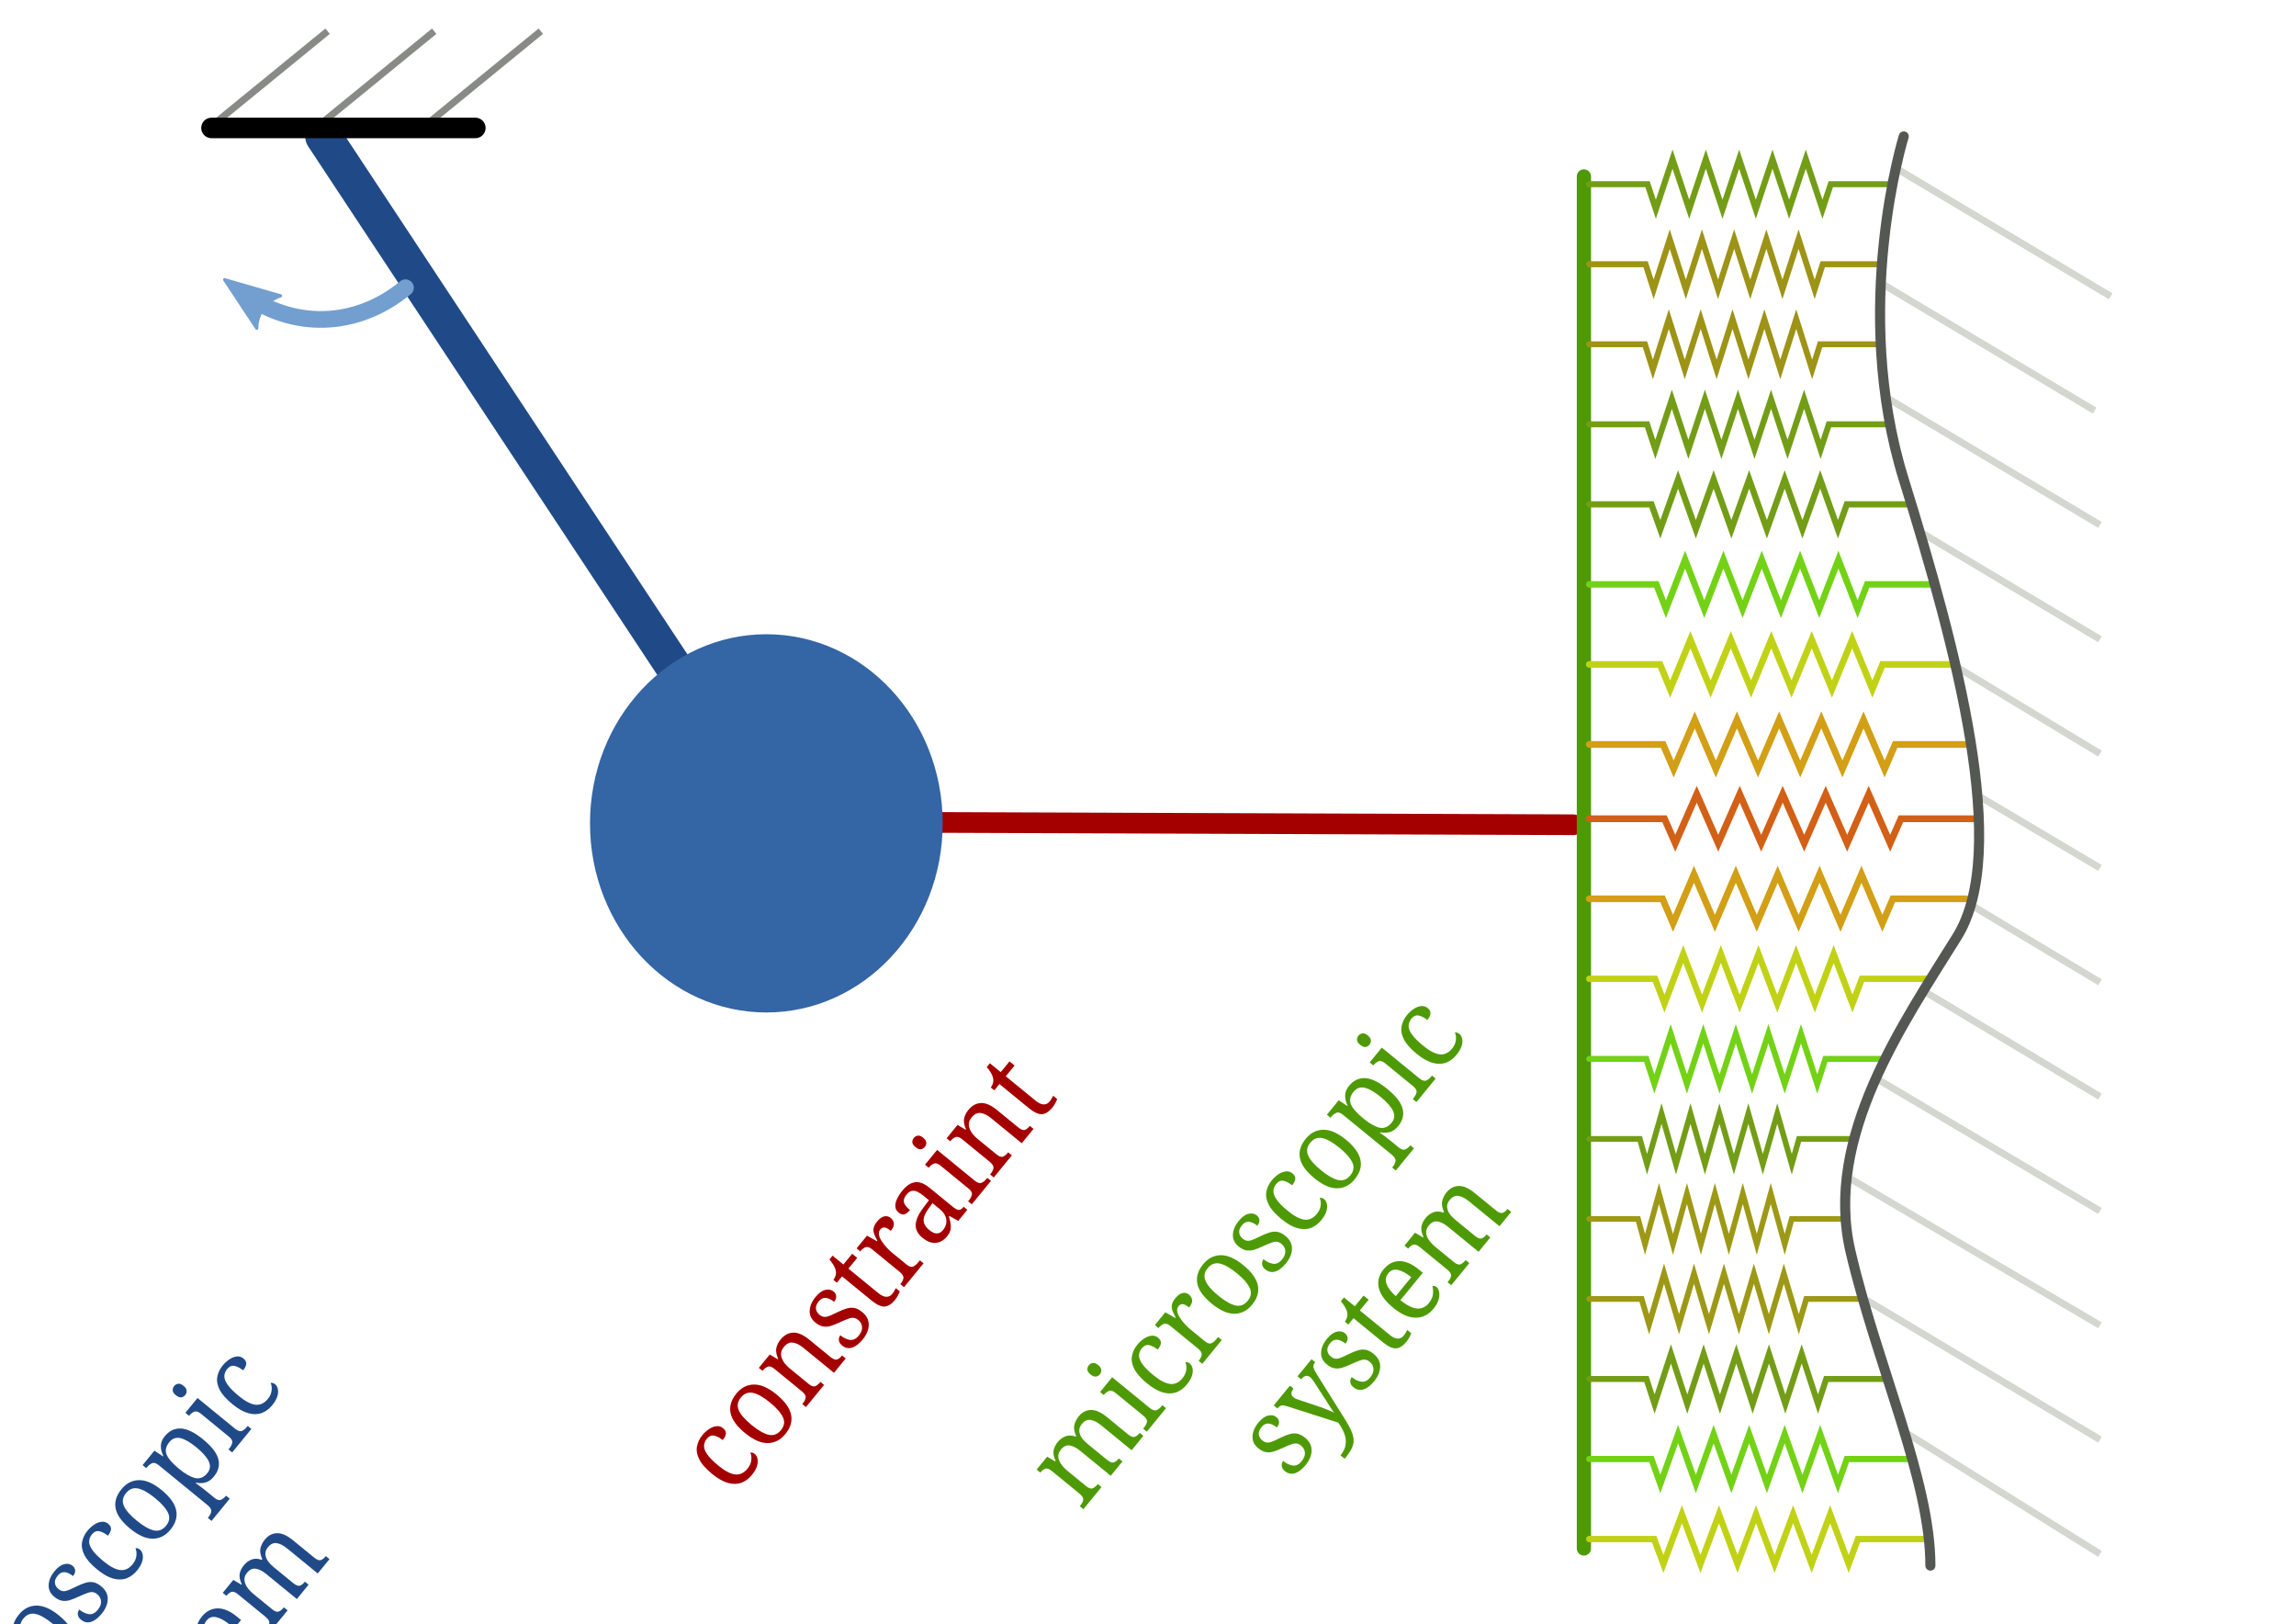
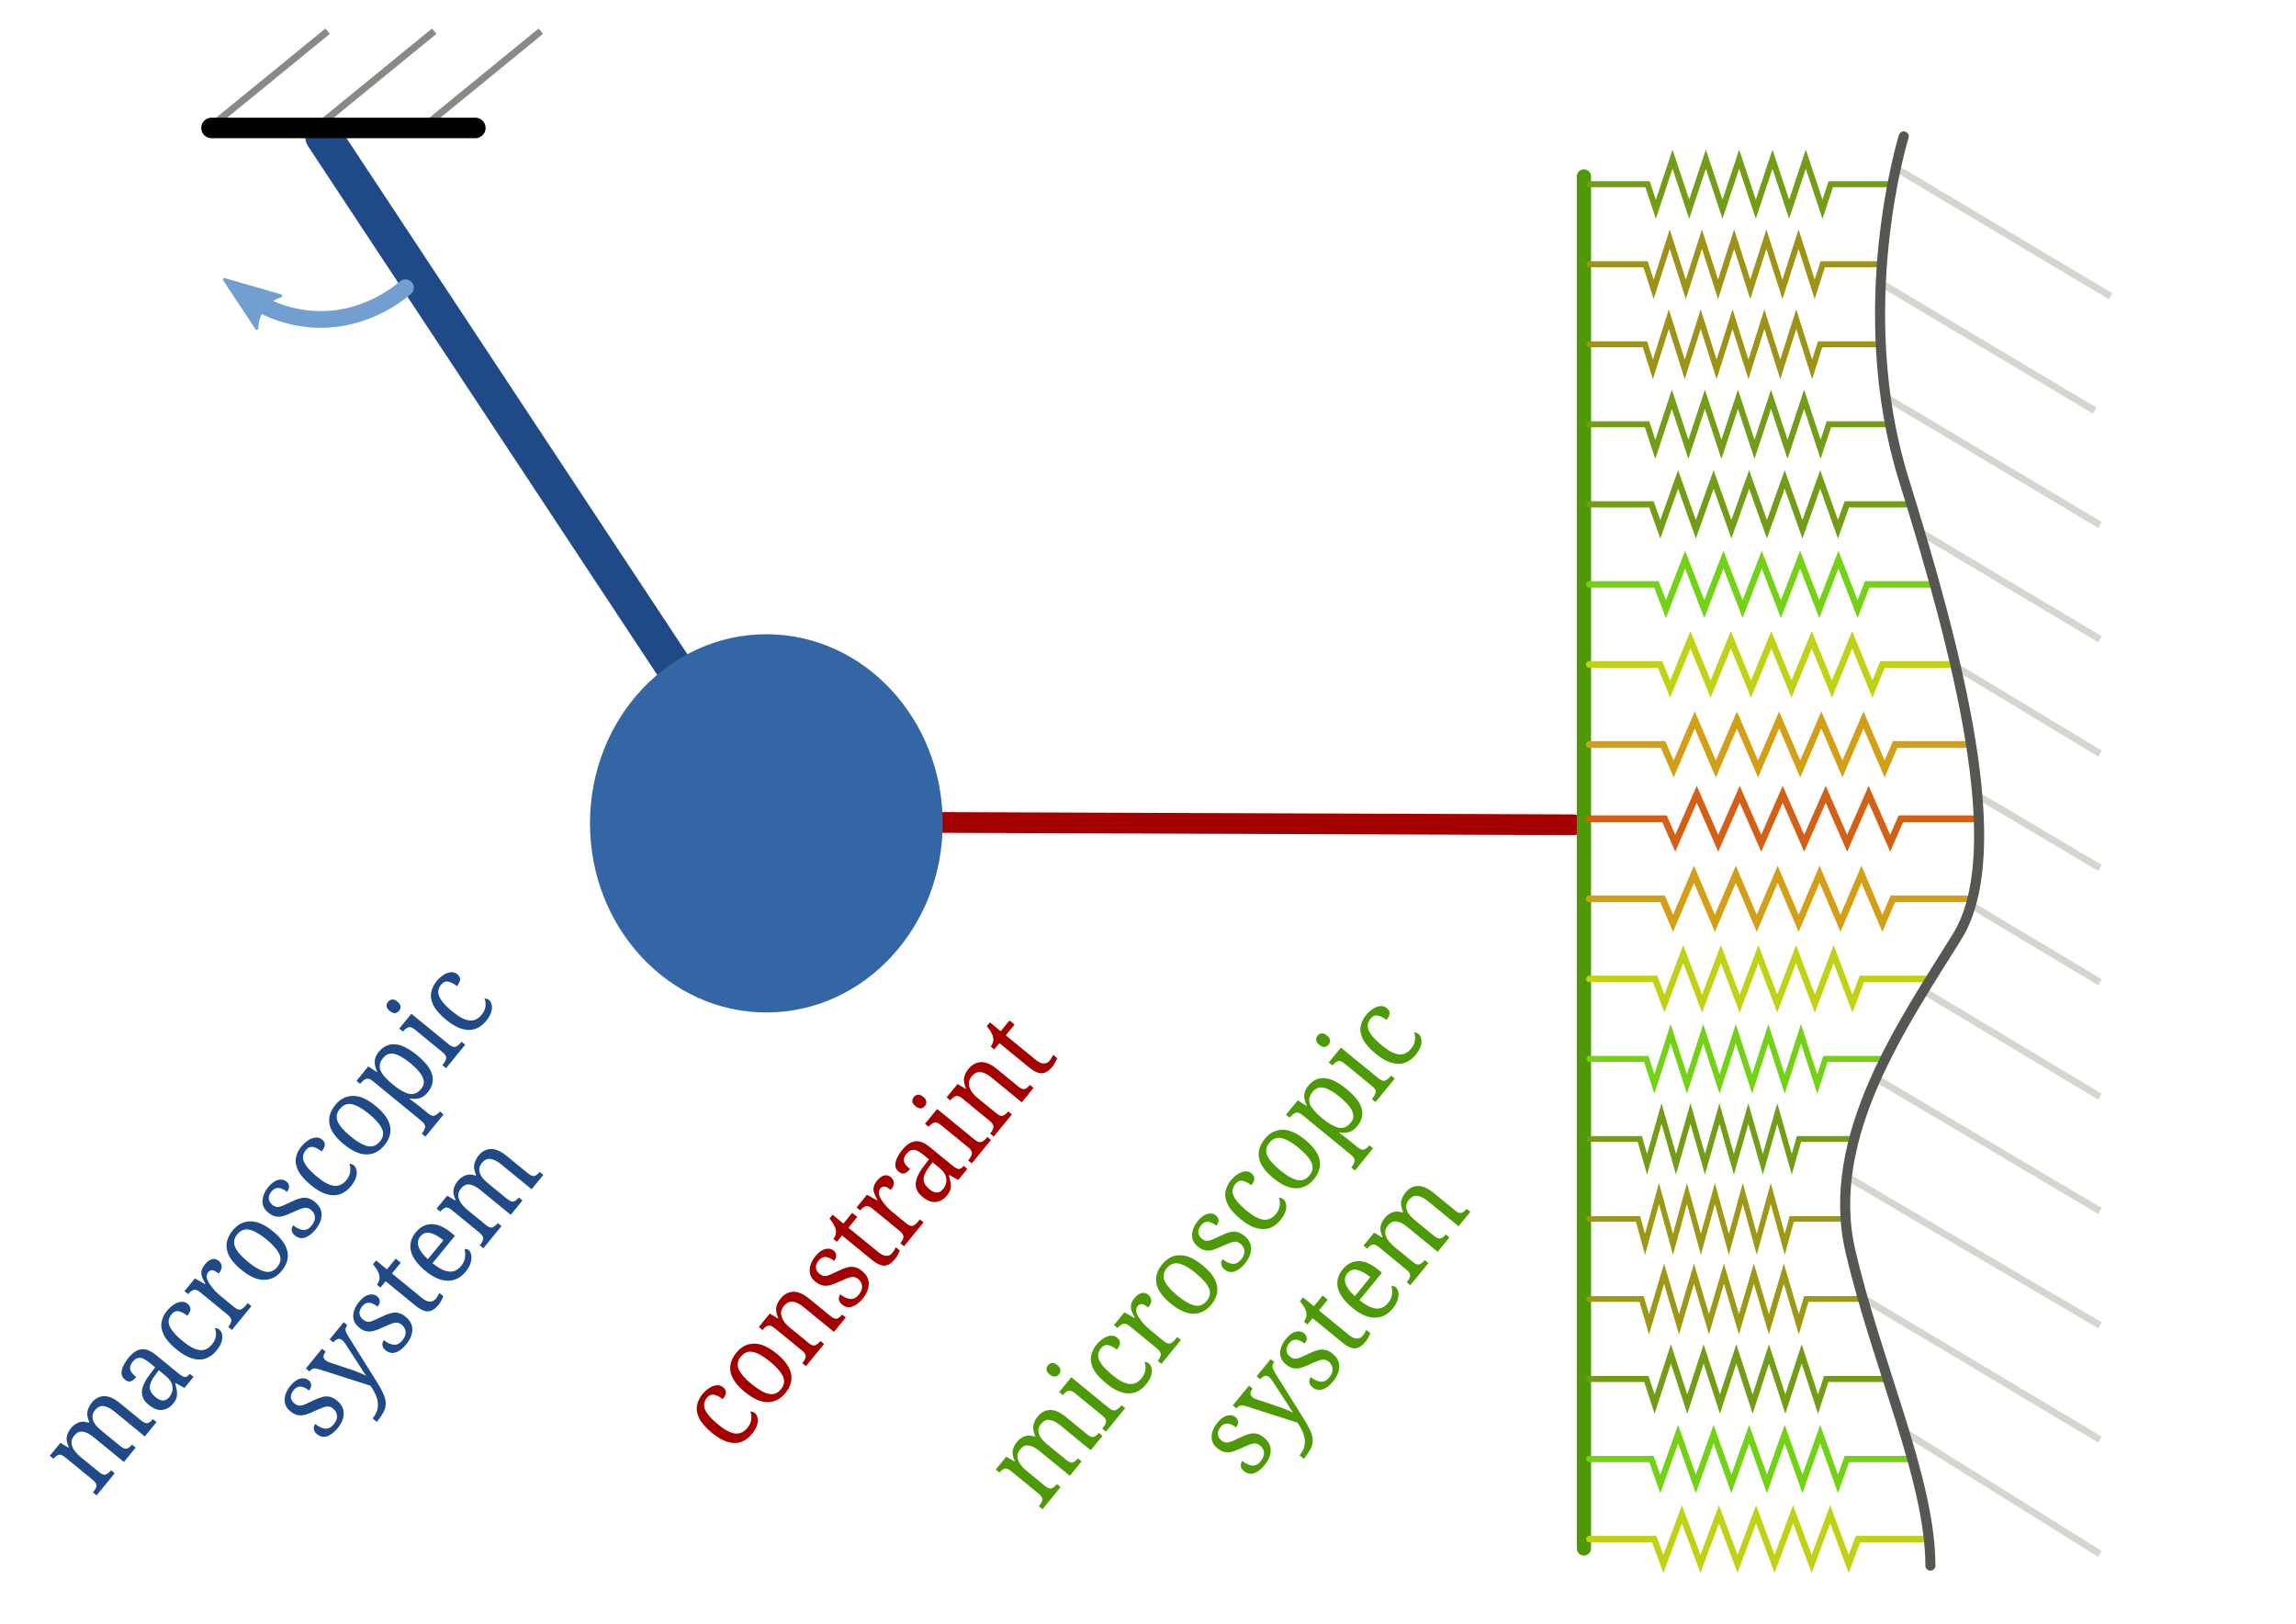
<svg xmlns="http://www.w3.org/2000/svg" width="297mm" height="210mm" viewBox="0 0 297 210" version="1.1" id="svg8">
  <defs id="defs2">
    <marker orient="auto" refY="0.0" refX="0.0" id="marker17606" style="overflow:visible;">
      <path id="path17604" style="fill-rule:evenodd;stroke-width:0.625;stroke-linejoin:round;stroke:#000000;stroke-opacity:1;fill:#000000;fill-opacity:1" d="M 8.719,4.034 L -2.207,0.016 L 8.719,-4.002 C 6.973,-1.63 6.983,1.616 8.719,4.034 z " transform="scale(0.6) rotate(180) translate(0,0)" />
    </marker>
    <marker orient="auto" refY="0.0" refX="0.0" id="marker17522" style="overflow:visible;">
      <path id="path17520" d="M 0.0,0.0 L 5.0,-5.0 L -12.5,0.0 L 5.0,5.0 L 0.0,0.0 z " style="fill-rule:evenodd;stroke:#000000;stroke-width:1pt;stroke-opacity:1;fill:#000000;fill-opacity:1" transform="scale(0.4) rotate(180) translate(10,0)" />
    </marker>
    <marker style="overflow:visible;" id="Arrow2Send" refX="0.0" refY="0.0" orient="auto">
      <path transform="scale(0.3) rotate(180) translate(-2.3,0)" d="M 8.719,4.034 L -2.207,0.016 L 8.719,-4.002 C 6.973,-1.63 6.983,1.616 8.719,4.034 z " style="fill-rule:evenodd;stroke-width:0.625;stroke-linejoin:round;stroke:#729fcf;stroke-opacity:1;fill:#729fcf;fill-opacity:1" id="path10745" />
    </marker>
    <marker style="overflow:visible;" id="marker15966" refX="0.0" refY="0.0" orient="auto">
      <path transform="scale(0.2) rotate(180) translate(6,0)" style="fill-rule:evenodd;stroke:#c4c8c0;stroke-width:1pt;stroke-opacity:1;fill:#c4c8c0;fill-opacity:1" d="M 0.0,0.0 L 5.0,-5.0 L -12.5,0.0 L 5.0,5.0 L 0.0,0.0 z " id="path15964" />
    </marker>
    <marker style="overflow:visible;" id="marker15936" refX="0.0" refY="0.0" orient="auto">
      <path transform="scale(0.2) rotate(180) translate(6,0)" style="fill-rule:evenodd;stroke:#c4c8c0;stroke-width:1pt;stroke-opacity:1;fill:#c4c8c0;fill-opacity:1" d="M 0.0,0.0 L 5.0,-5.0 L -12.5,0.0 L 5.0,5.0 L 0.0,0.0 z " id="path15934" />
    </marker>
    <marker style="overflow:visible;" id="marker15908" refX="0.0" refY="0.0" orient="auto">
      <path transform="scale(0.2) rotate(180) translate(6,0)" style="fill-rule:evenodd;stroke:#c4c8c0;stroke-width:1pt;stroke-opacity:1;fill:#c4c8c0;fill-opacity:1" d="M 0.0,0.0 L 5.0,-5.0 L -12.5,0.0 L 5.0,5.0 L 0.0,0.0 z " id="path15906" />
    </marker>
    <marker style="overflow:visible;" id="marker15882" refX="0.0" refY="0.0" orient="auto">
      <path transform="scale(0.2) rotate(180) translate(6,0)" style="fill-rule:evenodd;stroke:#c4c8c0;stroke-width:1pt;stroke-opacity:1;fill:#c4c8c0;fill-opacity:1" d="M 0.0,0.0 L 5.0,-5.0 L -12.5,0.0 L 5.0,5.0 L 0.0,0.0 z " id="path15880" />
    </marker>
    <marker style="overflow:visible;" id="Arrow2Mend" refX="0.0" refY="0.0" orient="auto">
      <path transform="scale(0.6) rotate(180) translate(0,0)" d="M 8.719,4.034 L -2.207,0.016 L 8.719,-4.002 C 6.973,-1.63 6.983,1.616 8.719,4.034 z " style="fill-rule:evenodd;stroke-width:0.625;stroke-linejoin:round;stroke:#c4c8c0;stroke-opacity:1;fill:#c4c8c0;fill-opacity:1" id="path10739" />
    </marker>
    <marker style="overflow:visible;" id="Arrow1Send" refX="0.0" refY="0.0" orient="auto">
      <path transform="scale(0.2) rotate(180) translate(6,0)" style="fill-rule:evenodd;stroke:#c4c8c0;stroke-width:1pt;stroke-opacity:1;fill:#c4c8c0;fill-opacity:1" d="M 0.0,0.0 L 5.0,-5.0 L -12.5,0.0 L 5.0,5.0 L 0.0,0.0 z " id="path10727" />
    </marker>
    <marker style="overflow:visible" id="Arrow1Lstart" refX="0.0" refY="0.0" orient="auto">
      <path transform="scale(0.8) translate(12.5,0)" style="fill-rule:evenodd;stroke:#c4c8c0;stroke-width:1pt;stroke-opacity:1;fill:#c4c8c0;fill-opacity:1" d="M 0.0,0.0 L 5.0,-5.0 L -12.5,0.0 L 5.0,5.0 L 0.0,0.0 z " id="path10712" />
    </marker>
    <marker orient="auto" refY="0.0" refX="0.0" id="Arrow2Mstart" style="overflow:visible">
      <path id="path10736" style="fill-rule:evenodd;stroke-width:0.625;stroke-linejoin:round;stroke:#888a85;stroke-opacity:1;fill:#888a85;fill-opacity:1" d="M 8.719,4.034 L -2.207,0.016 L 8.719,-4.002 C 6.973,-1.63 6.983,1.616 8.719,4.034 z " transform="scale(0.6) translate(0,0)" />
    </marker>
  </defs>
  <g transform="translate(0,-87)" id="layer1">
    <path id="path817" d="M 100.453,193.368 41.842,104.644" style="fill:none;stroke:#204a87;stroke-width:4.723;stroke-linecap:round;stroke-linejoin:miter;stroke-miterlimit:4;stroke-dasharray:none;stroke-opacity:1" />
    <path id="path867" d="m 121.139,193.368 82.369,0.3" style="fill:none;stroke:#a40000;stroke-width:2.676;stroke-linecap:round;stroke-linejoin:miter;stroke-miterlimit:4;stroke-dasharray:none;stroke-opacity:1" />
    <ellipse cy="193.488" cx="99.13" id="path815" style="opacity:1;fill:#3465a4;stroke-width:0.357" rx="22.811" ry="24.459" />
    <path id="path865" d="M 204.888,109.82 V 287.268" style="fill:#73d216;stroke:#4e9a06;stroke-width:1.842;stroke-linecap:round;stroke-linejoin:miter;stroke-miterlimit:4;stroke-dasharray:none;stroke-opacity:1" />
    <path id="path1392" d="m 205.574,110.824 h 7.543 l 1.078,3.24 2.155,-6.481 2.155,6.481 2.155,-6.481 2.155,6.481 2.155,-6.481 2.155,6.481 2.155,-6.481 2.155,6.481 2.155,-6.481 2.155,6.481 1.078,-3.24 h 7.543" style="fill:none;stroke:#739d16;stroke-width:0.781;stroke-linecap:round;stroke-linejoin:miter;stroke-miterlimit:4;stroke-dasharray:none;stroke-opacity:1" />
    <path style="fill:none;stroke:#9d9316;stroke-width:0.769;stroke-linecap:round;stroke-linejoin:miter;stroke-miterlimit:4;stroke-dasharray:none;stroke-opacity:1" d="m 205.573,121.175 h 7.292 l 1.042,3.25 2.083,-6.499 2.083,6.499 2.083,-6.499 2.083,6.499 2.083,-6.499 2.083,6.499 2.083,-6.499 2.083,6.499 2.083,-6.499 2.083,6.499 1.042,-3.25 h 7.292" id="path1406" />
    <path style="fill:none;stroke:#9d9316;stroke-width:0.765;stroke-linecap:round;stroke-linejoin:miter;stroke-miterlimit:4;stroke-dasharray:none;stroke-opacity:1" d="m 205.572,131.526 h 7.209 l 1.03,3.253 2.06,-6.505 2.06,6.505 2.06,-6.505 2.06,6.505 2.06,-6.505 2.06,6.505 2.06,-6.505 2.06,6.505 2.06,-6.505 2.06,6.505 1.03,-3.253 h 7.209" id="path1408" />
    <path id="path1410" d="m 205.574,141.878 h 7.483 l 1.069,3.243 2.138,-6.485 2.138,6.485 2.138,-6.485 2.138,6.485 2.138,-6.485 2.138,6.485 2.138,-6.485 2.138,6.485 2.138,-6.485 2.138,6.485 1.069,-3.243 h 7.483" style="fill:none;stroke:#739d16;stroke-width:0.778;stroke-linecap:round;stroke-linejoin:miter;stroke-miterlimit:4;stroke-dasharray:none;stroke-opacity:1" />
    <path style="fill:none;stroke:#739d16;stroke-width:0.805;stroke-linecap:round;stroke-linejoin:miter;stroke-miterlimit:4;stroke-dasharray:none;stroke-opacity:1" d="m 205.577,152.229 h 8.045 l 1.149,3.223 2.298,-6.445 2.298,6.445 2.298,-6.445 2.298,6.445 2.298,-6.445 2.298,6.445 2.298,-6.445 2.298,6.445 2.298,-6.445 2.298,6.445 1.149,-3.223 h 8.045" id="path1412" />
    <path id="path1414" d="m 205.58,162.58 h 8.678 l 1.24,3.201 2.479,-6.402 2.479,6.402 2.479,-6.402 2.479,6.402 2.479,-6.402 2.479,6.402 2.479,-6.402 2.479,6.402 2.479,-6.402 2.479,6.402 1.24,-3.201 h 8.678" style="fill:none;stroke:#73d216;stroke-width:0.833;stroke-linecap:round;stroke-linejoin:miter;stroke-miterlimit:4;stroke-dasharray:none;stroke-opacity:1" />
    <path id="path1416" d="m 205.581,172.931 h 9.156 l 1.308,3.185 2.616,-6.371 2.616,6.371 2.616,-6.371 2.616,6.371 2.616,-6.371 2.616,6.371 2.616,-6.371 2.616,6.371 2.616,-6.371 2.616,6.371 1.308,-3.185 h 9.156" style="fill:none;stroke:#c1d216;stroke-width:0.853;stroke-linecap:round;stroke-linejoin:miter;stroke-miterlimit:4;stroke-dasharray:none;stroke-opacity:1" />
    <path style="fill:none;stroke:#d29f16;stroke-width:0.87;stroke-linecap:round;stroke-linejoin:miter;stroke-miterlimit:4;stroke-dasharray:none;stroke-opacity:1" d="m 205.581,183.282 h 9.551 l 1.364,3.173 2.729,-6.346 2.729,6.346 2.729,-6.346 2.729,6.346 2.729,-6.346 2.729,6.346 2.729,-6.346 2.729,6.346 2.729,-6.346 2.729,6.346 1.364,-3.173 h 9.551" id="path1418" />
    <path id="path1420" d="m 205.582,192.894 h 9.731 l 1.39,3.167 2.78,-6.334 2.78,6.334 2.78,-6.334 2.78,6.334 2.78,-6.334 2.78,6.334 2.78,-6.334 2.78,6.334 2.78,-6.334 2.78,6.334 1.39,-3.167 h 9.731" style="fill:none;stroke:#d26016;stroke-width:0.877;stroke-linecap:round;stroke-linejoin:miter;stroke-miterlimit:4;stroke-dasharray:none;stroke-opacity:1" />
    <path style="fill:none;stroke:#d29f16;stroke-width:0.867;stroke-linecap:round;stroke-linejoin:miter;stroke-miterlimit:4;stroke-dasharray:none;stroke-opacity:1" d="m 205.581,203.245 h 9.48 l 1.354,3.175 2.708,-6.35 2.708,6.35 2.708,-6.35 2.708,6.35 2.708,-6.35 2.708,6.35 2.708,-6.35 2.708,6.35 2.708,-6.35 2.708,6.35 1.354,-3.175 h 9.48" id="path1422" />
    <path style="fill:none;stroke:#c1d216;stroke-width:0.826;stroke-linecap:round;stroke-linejoin:miter;stroke-miterlimit:4;stroke-dasharray:none;stroke-opacity:1" d="m 205.579,213.596 h 8.511 l 1.216,3.207 2.432,-6.413 2.432,6.413 2.432,-6.413 2.432,6.413 2.432,-6.413 2.432,6.413 2.432,-6.413 2.432,6.413 2.432,-6.413 2.432,6.413 1.216,-3.207 h 8.511" id="path1424" />
    <path id="path1426" d="m 205.573,223.947 h 7.376 l 1.054,3.247 2.107,-6.493 2.107,6.493 2.107,-6.493 2.107,6.493 2.107,-6.493 2.107,6.493 2.107,-6.493 2.107,6.493 2.107,-6.493 2.107,6.493 1.054,-3.247 h 7.376" style="fill:none;stroke:#73d216;stroke-width:0.773;stroke-linecap:round;stroke-linejoin:miter;stroke-miterlimit:4;stroke-dasharray:none;stroke-opacity:1" />
    <path style="fill:none;stroke:#739d16;stroke-width:0.732;stroke-linecap:round;stroke-linejoin:miter;stroke-miterlimit:4;stroke-dasharray:none;stroke-opacity:1" d="m 205.567,234.299 h 6.552 l 0.936,3.278 1.872,-6.556 1.872,6.556 1.872,-6.556 1.872,6.556 1.872,-6.556 1.872,6.556 1.872,-6.556 1.872,6.556 1.872,-6.556 1.872,6.556 0.936,-3.278 h 6.552" id="path1428" />
    <path id="path1430" d="m 205.564,244.65 h 6.326 l 0.904,3.287 1.807,-6.573 1.807,6.573 1.807,-6.573 1.807,6.573 1.807,-6.573 1.807,6.573 1.807,-6.573 1.807,6.573 1.807,-6.573 1.807,6.573 0.904,-3.287 h 6.326" style="fill:none;stroke:#9d9916;stroke-width:0.721;stroke-linecap:round;stroke-linejoin:miter;stroke-miterlimit:4;stroke-dasharray:none;stroke-opacity:1" />
    <path id="path1432" d="m 205.569,255.001 h 6.779 l 0.968,3.269 1.937,-6.538 1.937,6.538 1.937,-6.538 1.937,6.538 1.937,-6.538 1.937,6.538 1.937,-6.538 1.937,6.538 1.937,-6.538 1.937,6.538 0.968,-3.269 h 6.779" style="fill:none;stroke:#9d9916;stroke-width:0.744;stroke-linecap:round;stroke-linejoin:miter;stroke-miterlimit:4;stroke-dasharray:none;stroke-opacity:1" />
    <path style="fill:none;stroke:#739d16;stroke-width:0.774;stroke-linecap:round;stroke-linejoin:miter;stroke-miterlimit:4;stroke-dasharray:none;stroke-opacity:1" d="m 205.573,265.352 h 7.4 l 1.057,3.246 2.114,-6.491 2.114,6.491 2.114,-6.491 2.114,6.491 2.114,-6.491 2.114,6.491 2.114,-6.491 2.114,6.491 2.114,-6.491 2.114,6.491 1.057,-3.246 h 7.4" id="path1434" />
    <path id="path1436" d="m 205.577,275.703 h 8.045 l 1.149,3.223 2.298,-6.445 2.298,6.445 2.298,-6.445 2.298,6.445 2.298,-6.445 2.298,6.445 2.298,-6.445 2.298,6.445 2.298,-6.445 2.298,6.445 1.149,-3.223 h 8.045" style="fill:none;stroke:#73d216;stroke-width:0.805;stroke-linecap:round;stroke-linejoin:miter;stroke-miterlimit:4;stroke-dasharray:none;stroke-opacity:1" />
    <path style="fill:none;stroke:#c1d216;stroke-width:0.82;stroke-linecap:round;stroke-linejoin:miter;stroke-miterlimit:4;stroke-dasharray:none;stroke-opacity:1" d="m 205.579,286.054 h 8.391 l 1.199,3.211 2.397,-6.421 2.397,6.421 2.397,-6.421 2.397,6.421 2.397,-6.421 2.397,6.421 2.397,-6.421 2.397,6.421 2.397,-6.421 2.397,6.421 1.199,-3.211 h 8.391" id="path1438" />
    <path style="fill:none;stroke:#d3d7cf;stroke-width:0.897;stroke-linecap:butt;stroke-linejoin:miter;stroke-miterlimit:4;stroke-dasharray:none;stroke-opacity:1" d="m 245.16,108.7 27.862,16.618" id="path1446" />
    <path id="path1448" d="m 243.091,123.487 27.862,16.618" style="fill:none;stroke:#d3d7cf;stroke-width:0.897;stroke-linecap:butt;stroke-linejoin:miter;stroke-miterlimit:4;stroke-dasharray:none;stroke-opacity:1" />
    <path style="fill:none;stroke:#d3d7cf;stroke-width:0.897;stroke-linecap:butt;stroke-linejoin:miter;stroke-miterlimit:4;stroke-dasharray:none;stroke-opacity:1" d="m 243.781,138.275 27.862,16.618" id="path1450" />
    <path id="path1452" d="m 248.337,155.769 23.306,13.911" style="fill:none;stroke:#d3d7cf;stroke-width:0.897;stroke-linecap:butt;stroke-linejoin:miter;stroke-miterlimit:4;stroke-dasharray:none;stroke-opacity:1" />
    <path style="fill:none;stroke:#d3d7cf;stroke-width:0.897;stroke-linecap:butt;stroke-linejoin:miter;stroke-miterlimit:4;stroke-dasharray:none;stroke-opacity:1" d="m 252.77,173.065 18.873,11.403" id="path1454" />
    <path id="path1456" d="m 255.971,189.965 15.671,9.29" style="fill:none;stroke:#d3d7cf;stroke-width:0.897;stroke-linecap:butt;stroke-linejoin:miter;stroke-miterlimit:4;stroke-dasharray:none;stroke-opacity:1" />
    <path style="fill:none;stroke:#d3d7cf;stroke-width:0.897;stroke-linecap:butt;stroke-linejoin:miter;stroke-miterlimit:4;stroke-dasharray:none;stroke-opacity:1" d="m 255.048,204.092 16.595,9.95" id="path1458" />
    <path id="path1460" d="m 248.645,215.05 22.998,13.779" style="fill:none;stroke:#d3d7cf;stroke-width:0.897;stroke-linecap:butt;stroke-linejoin:miter;stroke-miterlimit:4;stroke-dasharray:none;stroke-opacity:1" />
    <path style="fill:none;stroke:#d3d7cf;stroke-width:0.897;stroke-linecap:butt;stroke-linejoin:miter;stroke-miterlimit:4;stroke-dasharray:none;stroke-opacity:1" d="m 242.796,226.537 28.847,17.08" id="path1462" />
    <path id="path1464" d="m 239.41,239.476 32.233,18.928" style="fill:none;stroke:#d3d7cf;stroke-width:0.897;stroke-linecap:butt;stroke-linejoin:miter;stroke-miterlimit:4;stroke-dasharray:none;stroke-opacity:1" />
    <path style="fill:none;stroke:#d3d7cf;stroke-width:0.897;stroke-linecap:butt;stroke-linejoin:miter;stroke-miterlimit:4;stroke-dasharray:none;stroke-opacity:1" d="m 241.503,255.187 30.139,18.004" id="path1466" />
    <path id="path1468" d="m 246.613,272.351 25.03,15.628" style="fill:none;stroke:#d3d7cf;stroke-width:0.897;stroke-linecap:butt;stroke-linejoin:miter;stroke-miterlimit:4;stroke-dasharray:none;stroke-opacity:1" />
    <path style="fill:none;stroke:#555753;stroke-width:1.302;stroke-linecap:round;stroke-linejoin:miter;stroke-miterlimit:4;stroke-dasharray:none;stroke-opacity:1" d="m 246.26,104.644 c 0,0 -6.895,22.181 0,44.362 6.895,22.181 13.791,48.059 6.895,59.149 -6.895,11.091 -17.238,25.878 -13.791,40.665 3.448,14.787 10.343,29.575 10.343,40.665" id="path1444" />
    <path id="path10702" d="M 27.051,103.547 42.375,91.037" style="fill:none;stroke:#888a85;stroke-width:0.897;stroke-linecap:butt;stroke-linejoin:miter;stroke-miterlimit:4;stroke-dasharray:none;stroke-opacity:1" />
    <path style="fill:none;stroke:#888a85;stroke-width:0.897;stroke-linecap:butt;stroke-linejoin:miter;stroke-miterlimit:4;stroke-dasharray:none;stroke-opacity:1" d="M 40.842,103.547 56.166,91.037" id="path10704" />
    <path id="path10706" d="M 54.633,103.547 69.957,91.037" style="fill:none;stroke:#888a85;stroke-width:0.897;stroke-linecap:butt;stroke-linejoin:miter;stroke-miterlimit:4;stroke-dasharray:none;stroke-opacity:1" />
    <path style="fill:none;stroke:#000000;stroke-width:2.651;stroke-linecap:round;stroke-linejoin:miter;stroke-miterlimit:4;stroke-dasharray:none;stroke-opacity:1" d="m 27.358,103.547 h 34.13" id="path10698" />
    <path d="m 52.45,124.213 a 19.701,24.294 0 0 1 -21.039,0.678" id="path15836" style="opacity:1;fill:none;stroke:#729fcf;stroke-width:2.159;stroke-linecap:round;stroke-miterlimit:4;stroke-dasharray:none;stroke-opacity:1;marker-end:url(#Arrow2Send)" />
-     <text transform="matrix(0.6114926,-0.7474504,0.8014649,0.6556821,0,0)" id="text3847" y="190.514" x="-173.88" style="font-style:normal;font-variant:normal;font-weight:normal;font-stretch:normal;font-size:14.28px;line-height:1.25;font-family:serif;-inkscape-font-specification:'serif, Normal';font-variant-ligatures:normal;font-variant-caps:normal;font-variant-numeric:normal;font-feature-settings:normal;text-align:start;letter-spacing:0px;word-spacing:0px;writing-mode:lr-tb;text-anchor:start;fill:#888a85;fill-opacity:1;stroke:none;stroke-width:0.357" xml:space="preserve">
-       <tspan style="font-style:normal;font-variant:normal;font-weight:normal;font-stretch:normal;font-size:14.28px;font-family:serif;-inkscape-font-specification:'serif, Normal';font-variant-ligatures:normal;font-variant-caps:normal;font-variant-numeric:normal;font-feature-settings:normal;text-align:center;writing-mode:lr-tb;text-anchor:middle;fill:#204a87;stroke:none;stroke-width:0.357" y="190.514" x="-219.123" id="tspan76">macroscopic</tspan>
-       <tspan style="font-style:normal;font-variant:normal;font-weight:normal;font-stretch:normal;font-size:14.28px;font-family:serif;-inkscape-font-specification:'serif, Normal';font-variant-ligatures:normal;font-variant-caps:normal;font-variant-numeric:normal;font-feature-settings:normal;text-align:center;writing-mode:lr-tb;text-anchor:middle;fill:#204a87;stroke:none;stroke-width:0.357" y="208.364" x="-219.123" id="tspan947"> system</tspan>
+     <text transform="matrix(0.6114926,-0.7474504,0.8014649,0.6556821,0,0)" id="text3847" y="180.806" x="-161.156" style="font-style:normal;font-variant:normal;font-weight:normal;font-stretch:normal;font-size:14.28px;line-height:1.25;font-family:serif;-inkscape-font-specification:'serif, Normal';font-variant-ligatures:normal;font-variant-caps:normal;font-variant-numeric:normal;font-feature-settings:normal;text-align:start;letter-spacing:0px;word-spacing:0px;writing-mode:lr-tb;text-anchor:start;fill:#888a85;fill-opacity:1;stroke:none;stroke-width:0.357" xml:space="preserve">
+       <tspan style="font-style:normal;font-variant:normal;font-weight:normal;font-stretch:normal;font-size:14.28px;font-family:serif;-inkscape-font-specification:'serif, Normal';font-variant-ligatures:normal;font-variant-caps:normal;font-variant-numeric:normal;font-feature-settings:normal;text-align:center;writing-mode:lr-tb;text-anchor:middle;fill:#204a87;stroke:none;stroke-width:0.357" y="180.806" x="-161.156" id="tspan76">macroscopic</tspan>
+       <tspan style="font-style:normal;font-variant:normal;font-weight:normal;font-stretch:normal;font-size:14.28px;font-family:serif;-inkscape-font-specification:'serif, Normal';font-variant-ligatures:normal;font-variant-caps:normal;font-variant-numeric:normal;font-feature-settings:normal;text-align:center;writing-mode:lr-tb;text-anchor:middle;fill:#204a87;stroke:none;stroke-width:0.357" y="198.657" x="-161.156" id="tspan947"> system</tspan>
    </text>
-     <text xml:space="preserve" style="font-style:normal;font-variant:normal;font-weight:normal;font-stretch:normal;font-size:14.28px;line-height:1.25;font-family:serif;-inkscape-font-specification:'serif, Normal';font-variant-ligatures:normal;font-variant-caps:normal;font-variant-numeric:normal;font-feature-settings:normal;text-align:start;letter-spacing:0px;word-spacing:0px;writing-mode:lr-tb;text-anchor:start;fill:#888a85;fill-opacity:1;stroke:none;stroke-width:0.357" x="-81.042" y="277.309" id="text3851" transform="matrix(0.6114926,-0.7474504,0.8014649,0.6556821,0,0)">
-       <tspan x="-78.769" y="277.309" style="font-style:normal;font-variant:normal;font-weight:normal;font-stretch:normal;font-size:14.28px;font-family:serif;-inkscape-font-specification:'serif, Normal';font-variant-ligatures:normal;font-variant-caps:normal;font-variant-numeric:normal;font-feature-settings:normal;text-align:center;writing-mode:lr-tb;text-anchor:middle;fill:#4e9a06;stroke:none;stroke-width:0.357" id="tspan3849">microscopic </tspan>
-       <tspan x="-81.042" y="295.159" style="font-style:normal;font-variant:normal;font-weight:normal;font-stretch:normal;font-size:14.28px;font-family:serif;-inkscape-font-specification:'serif, Normal';font-variant-ligatures:normal;font-variant-caps:normal;font-variant-numeric:normal;font-feature-settings:normal;text-align:center;writing-mode:lr-tb;text-anchor:middle;fill:#4e9a06;stroke:none;stroke-width:0.357" id="tspan949">system</tspan>
+     <text xml:space="preserve" style="font-style:normal;font-variant:normal;font-weight:normal;font-stretch:normal;font-size:14.28px;line-height:1.25;font-family:serif;-inkscape-font-specification:'serif, Normal';font-variant-ligatures:normal;font-variant-caps:normal;font-variant-numeric:normal;font-feature-settings:normal;text-align:start;letter-spacing:0px;word-spacing:0px;writing-mode:lr-tb;text-anchor:start;fill:#888a85;fill-opacity:1;stroke:none;stroke-width:0.357" x="-84.512" y="273.354" id="text3851" transform="matrix(0.6114926,-0.7474504,0.8014649,0.6556821,0,0)">
+       <tspan x="-82.238" y="273.354" style="font-style:normal;font-variant:normal;font-weight:normal;font-stretch:normal;font-size:14.28px;font-family:serif;-inkscape-font-specification:'serif, Normal';font-variant-ligatures:normal;font-variant-caps:normal;font-variant-numeric:normal;font-feature-settings:normal;text-align:center;writing-mode:lr-tb;text-anchor:middle;fill:#4e9a06;stroke:none;stroke-width:0.357" id="tspan3849">microscopic </tspan>
+       <tspan x="-84.512" y="291.204" style="font-style:normal;font-variant:normal;font-weight:normal;font-stretch:normal;font-size:14.28px;font-family:serif;-inkscape-font-specification:'serif, Normal';font-variant-ligatures:normal;font-variant-caps:normal;font-variant-numeric:normal;font-feature-settings:normal;text-align:center;writing-mode:lr-tb;text-anchor:middle;fill:#4e9a06;stroke:none;stroke-width:0.357" id="tspan949">system</tspan>
    </text>
-     <text xml:space="preserve" style="font-style:normal;font-variant:normal;font-weight:normal;font-stretch:normal;font-size:14.28px;line-height:1.25;font-family:serif;-inkscape-font-specification:'serif, Normal';font-variant-ligatures:normal;font-variant-caps:normal;font-variant-numeric:normal;font-feature-settings:normal;text-align:start;letter-spacing:0px;word-spacing:0px;writing-mode:lr-tb;text-anchor:start;fill:#888a85;fill-opacity:1;stroke:none;stroke-width:0.357" x="-162.889" y="242.407" id="text3855" transform="matrix(0.6114926,-0.7474504,0.8014649,0.6556821,0,0)">
-       <tspan x="-162.889" y="242.407" style="font-style:normal;font-variant:normal;font-weight:normal;font-stretch:normal;font-size:14.28px;font-family:serif;-inkscape-font-specification:'serif, Normal';font-variant-ligatures:normal;font-variant-caps:normal;font-variant-numeric:normal;font-feature-settings:normal;text-align:start;writing-mode:lr-tb;text-anchor:start;fill:#a40000;stroke:none;stroke-width:0.357" id="tspan3853">constraint</tspan>
+     <text xml:space="preserve" style="font-style:normal;font-variant:normal;font-weight:normal;font-stretch:normal;font-size:14.28px;line-height:1.25;font-family:serif;-inkscape-font-specification:'serif, Normal';font-variant-ligatures:normal;font-variant-caps:normal;font-variant-numeric:normal;font-feature-settings:normal;text-align:start;letter-spacing:0px;word-spacing:0px;writing-mode:lr-tb;text-anchor:start;fill:#888a85;fill-opacity:1;stroke:none;stroke-width:0.357" x="-158.648" y="239.171" id="text3855" transform="matrix(0.6114926,-0.7474504,0.8014649,0.6556821,0,0)">
+       <tspan x="-158.648" y="239.171" style="font-style:normal;font-variant:normal;font-weight:normal;font-stretch:normal;font-size:14.28px;font-family:serif;-inkscape-font-specification:'serif, Normal';font-variant-ligatures:normal;font-variant-caps:normal;font-variant-numeric:normal;font-feature-settings:normal;text-align:start;writing-mode:lr-tb;text-anchor:start;fill:#a40000;stroke:none;stroke-width:0.357" id="tspan3853">constraint</tspan>
    </text>
  </g>
</svg>
